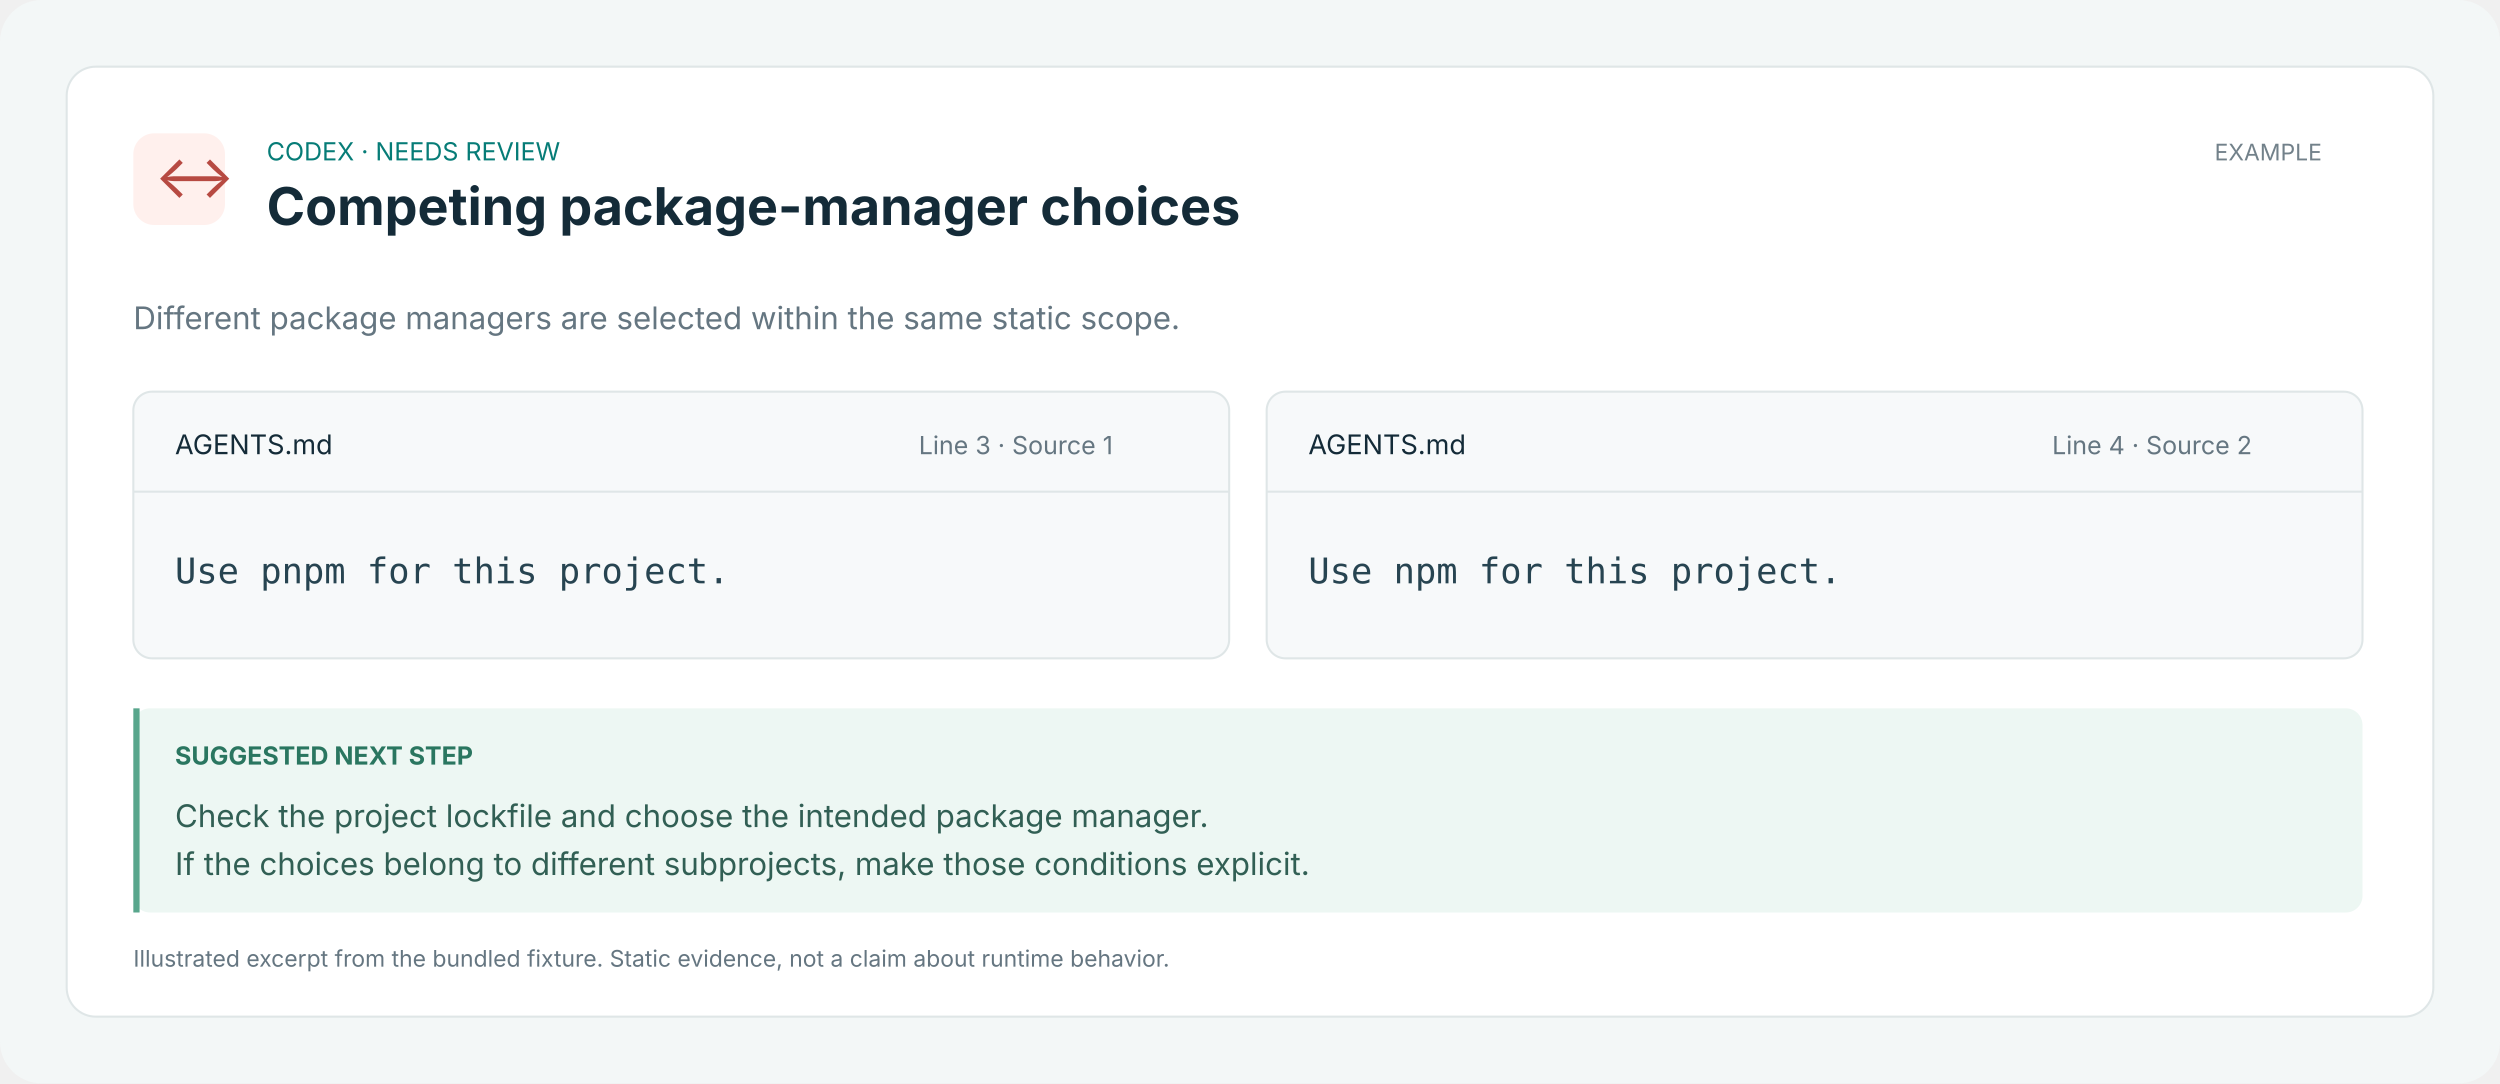
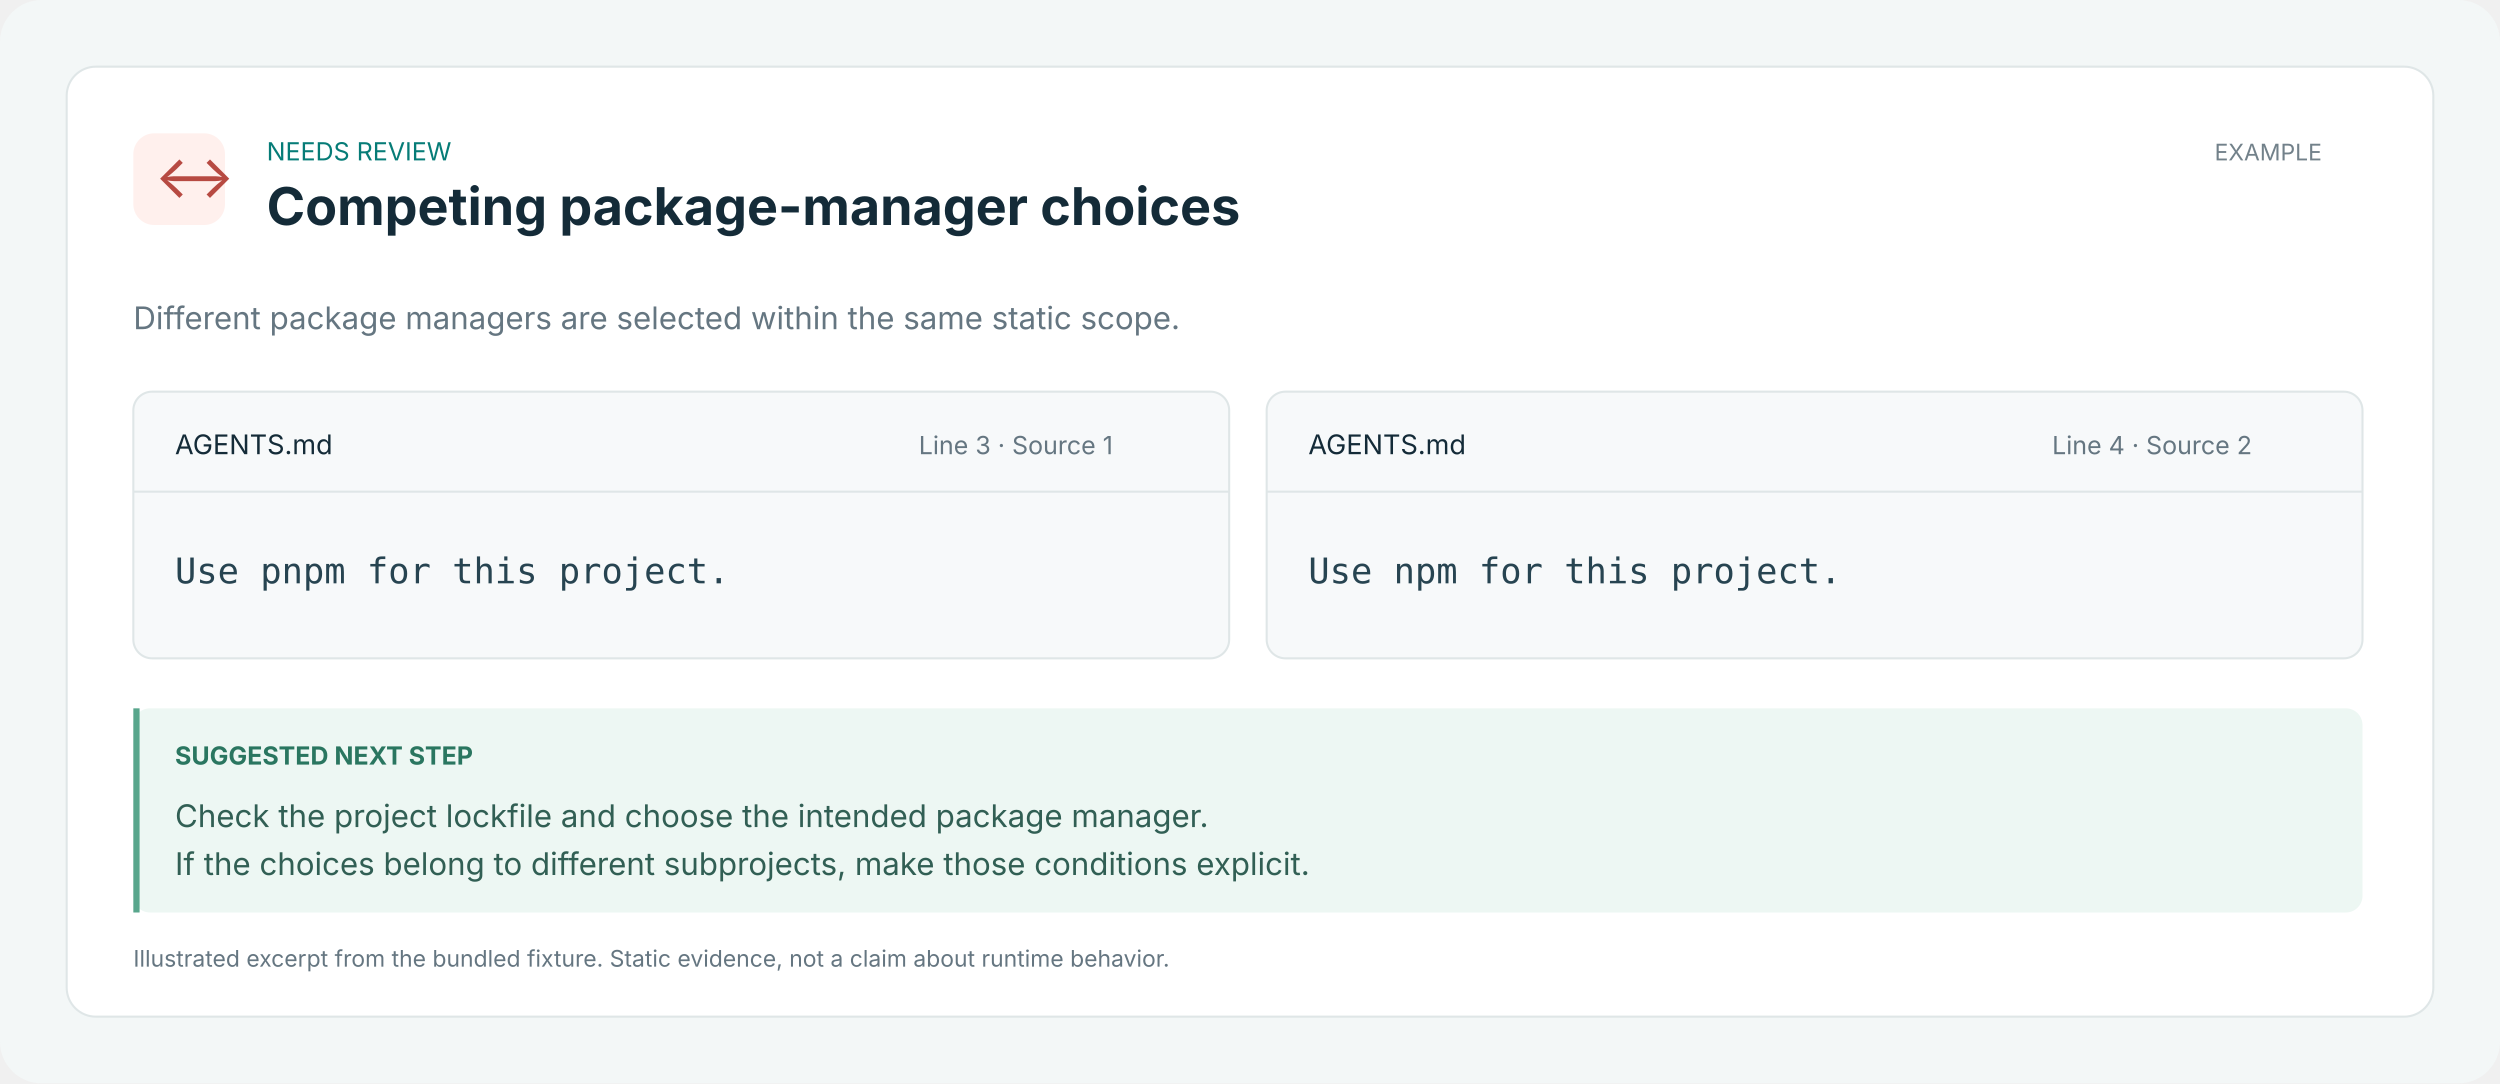
<svg xmlns="http://www.w3.org/2000/svg" width="1200" height="520" viewBox="0 0 1200 520" role="img" aria-labelledby="title desc">
  <rect width="1200" height="520" rx="20" fill="#f3f7f7" />
  <rect x="32" y="32" width="1136" height="456" rx="14" fill="white" stroke="#dfe6e7" />
  <g font-family="system-ui,-apple-system,Segoe UI,sans-serif">
    <rect x="64" y="64" width="44" height="44" rx="10" fill="#fff0ed" />
    <text x="74" y="95" font-size="29" fill="#b74a42">↔</text>
-     <text x="128" y="77" font-size="12" fill="#067c77">CODEX · NEEDS REVIEW</text>
+     <text x="128" y="77" font-size="12" fill="#067c77">NEEDS REVIEW</text>
    <text x="128" y="108" font-size="25" font-weight="650" fill="#142b38">Competing package-manager choices</text>
    <text x="1063" y="77" font-size="11" fill="#72818a">EXAMPLE</text>
    <text x="64" y="158" font-size="15" fill="#657681">Different package managers are selected within the same static scope.</text>
    <rect x="64" y="188" width="526" height="128" rx="9" fill="#f7f9fa" stroke="#dfe6e7" />
    <rect x="608" y="188" width="526" height="128" rx="9" fill="#f7f9fa" stroke="#dfe6e7" />
    <text x="84" y="218" font-size="13" fill="#142b38">AGENTS.md</text>
    <text x="441" y="218" font-size="12" fill="#657681">Line 3 · Source 1</text>
    <text x="628" y="218" font-size="13" fill="#142b38">AGENTS.md</text>
    <text x="985" y="218" font-size="12" fill="#657681">Line 4 · Source 2</text>
    <path d="M64 236h526M608 236h526" stroke="#dfe6e7" />
    <text x="84" y="280" font-family="monospace" font-size="17" fill="#274451">Use pnpm for this project.</text>
    <text x="628" y="280" font-family="monospace" font-size="17" fill="#274451">Use npm for this project.</text>
    <rect x="64" y="340" width="1070" height="98" rx="8" fill="#edf7f3" />
    <rect x="64" y="340" width="3" height="98" fill="#58a68c" />
    <text x="84" y="367" font-size="12" font-weight="700" fill="#2a7660">SUGGESTED NEXT STEP</text>
    <text x="84" y="397" font-size="15" fill="#315f54">Check the project lockfile and choose the intended package manager.</text>
    <text x="84" y="420" font-size="15" fill="#315f54">If the choices belong to different subprojects, make those conditions explicit.</text>
    <text x="64" y="464" font-size="11" fill="#657681">Illustrated excerpt from the bundled fixture. Static evidence, not a claim about runtime behavior.</text>
  </g>
</svg>
